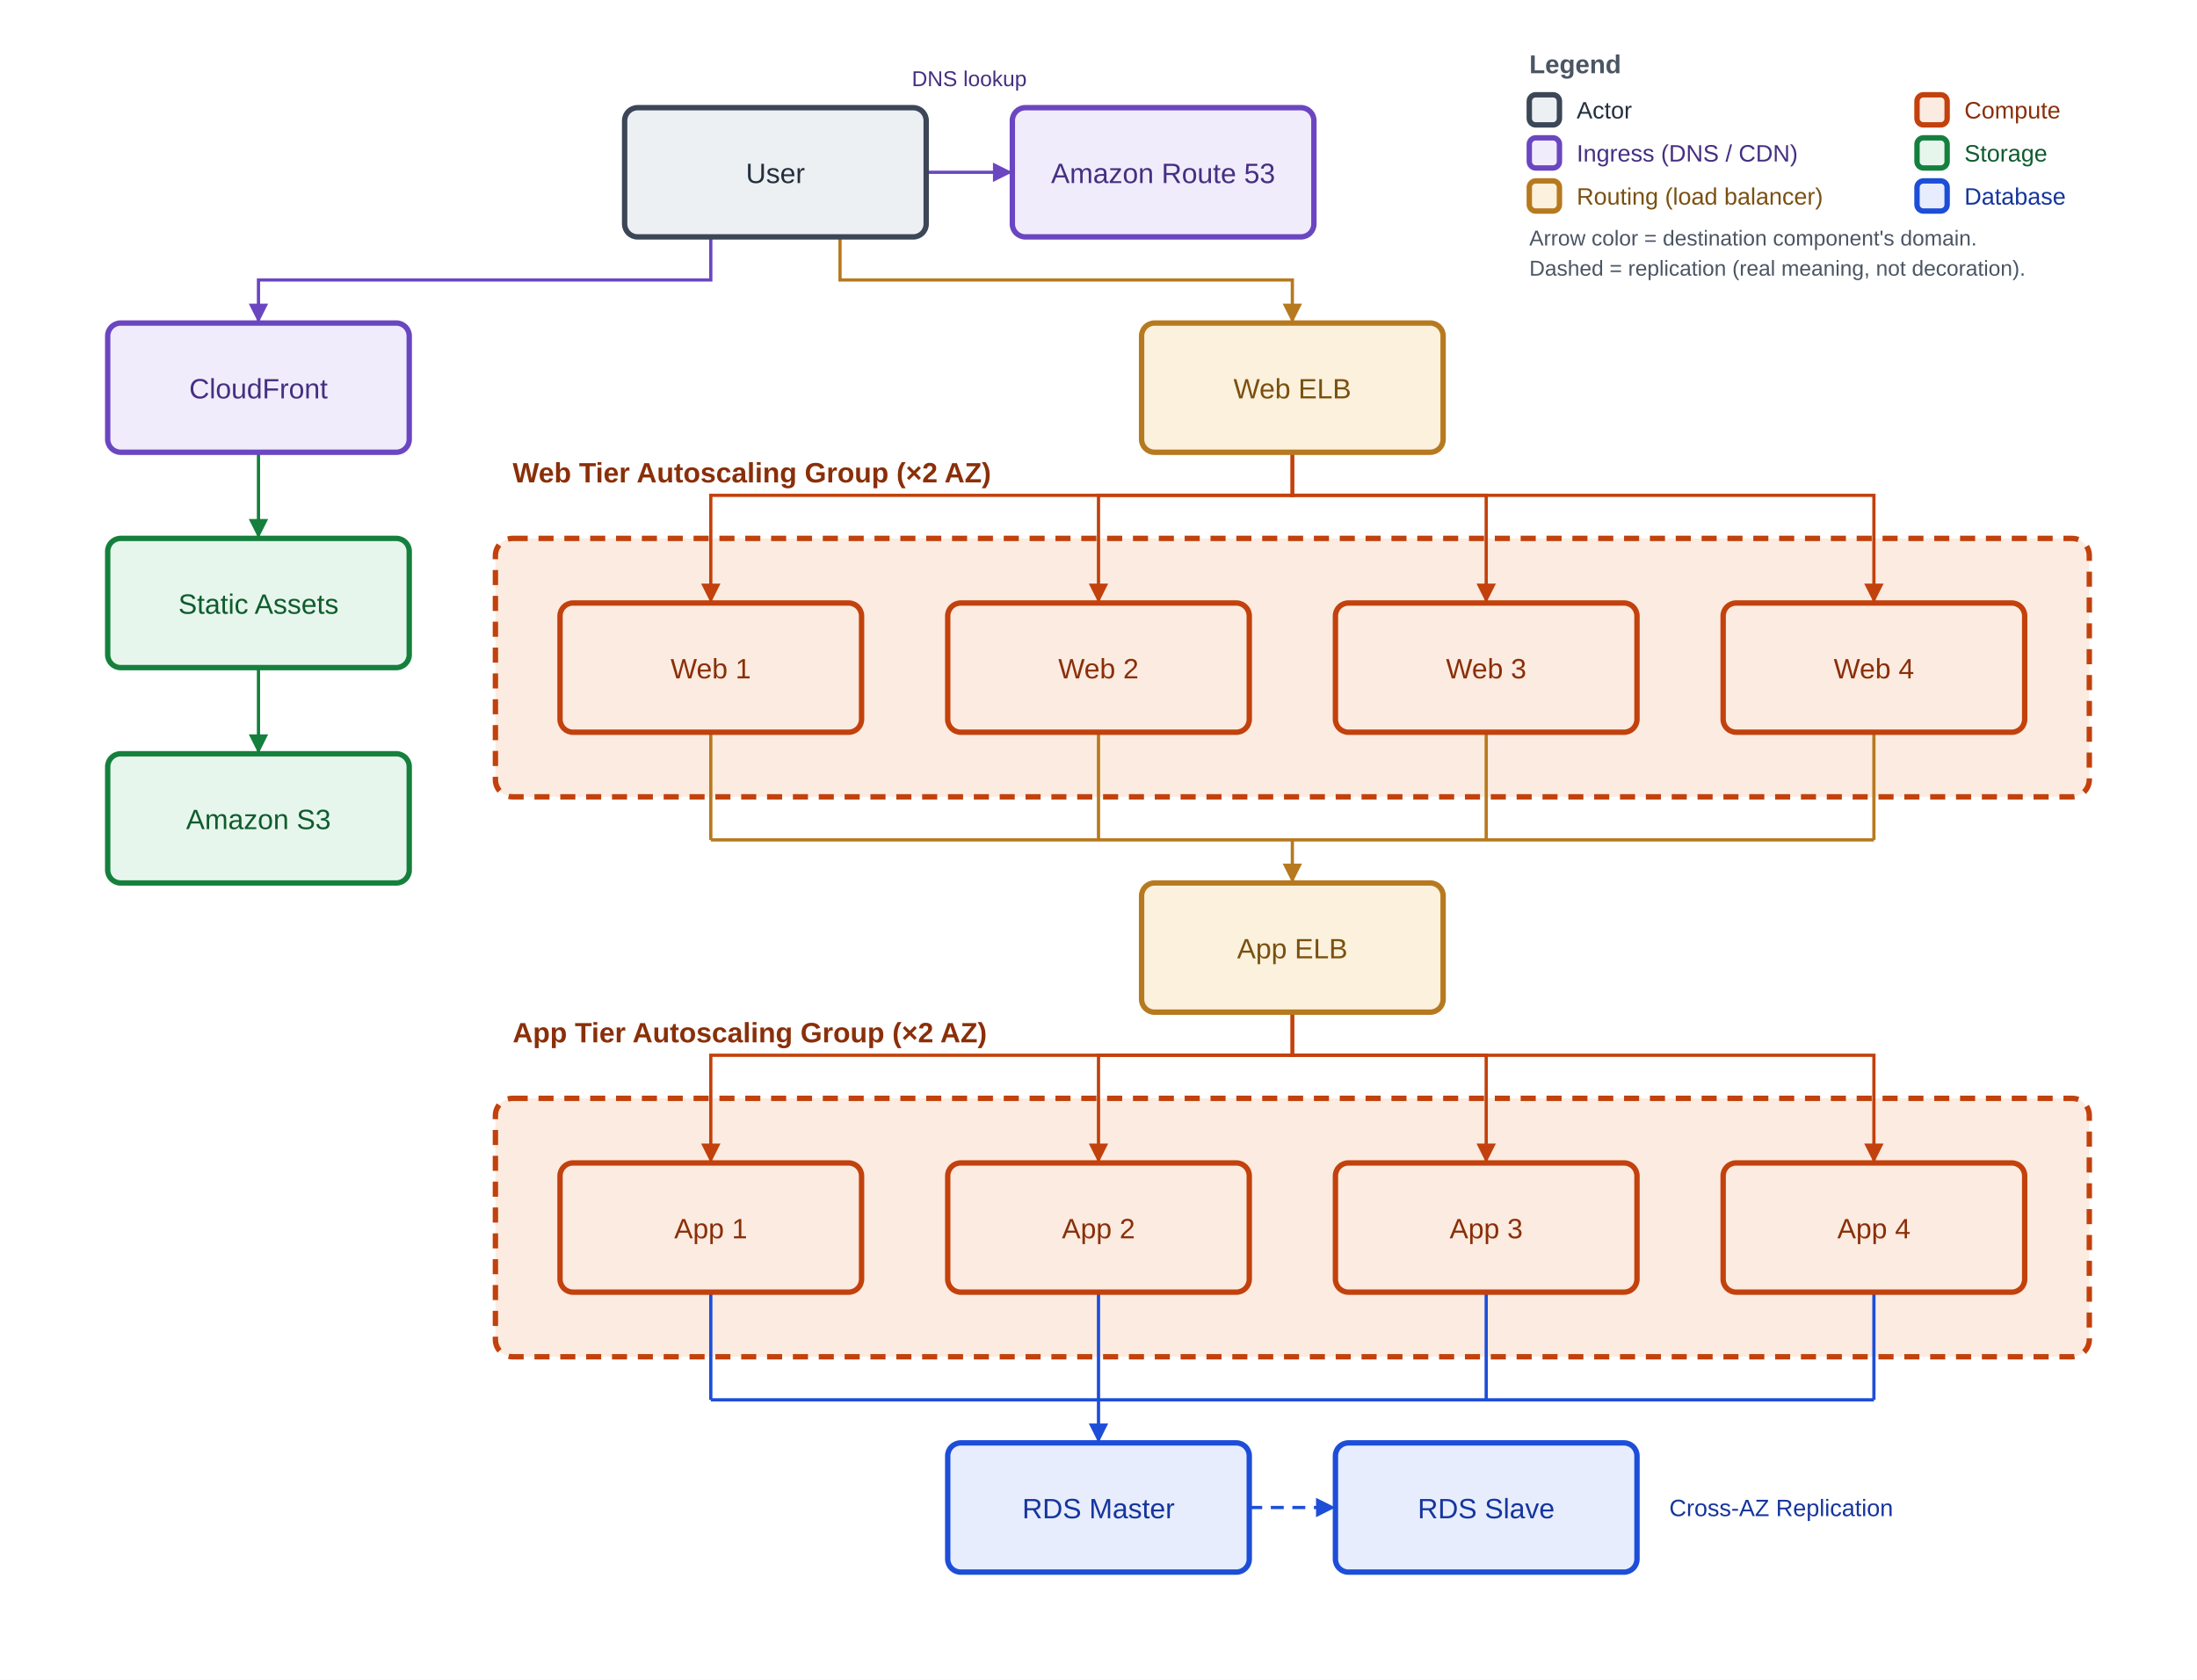
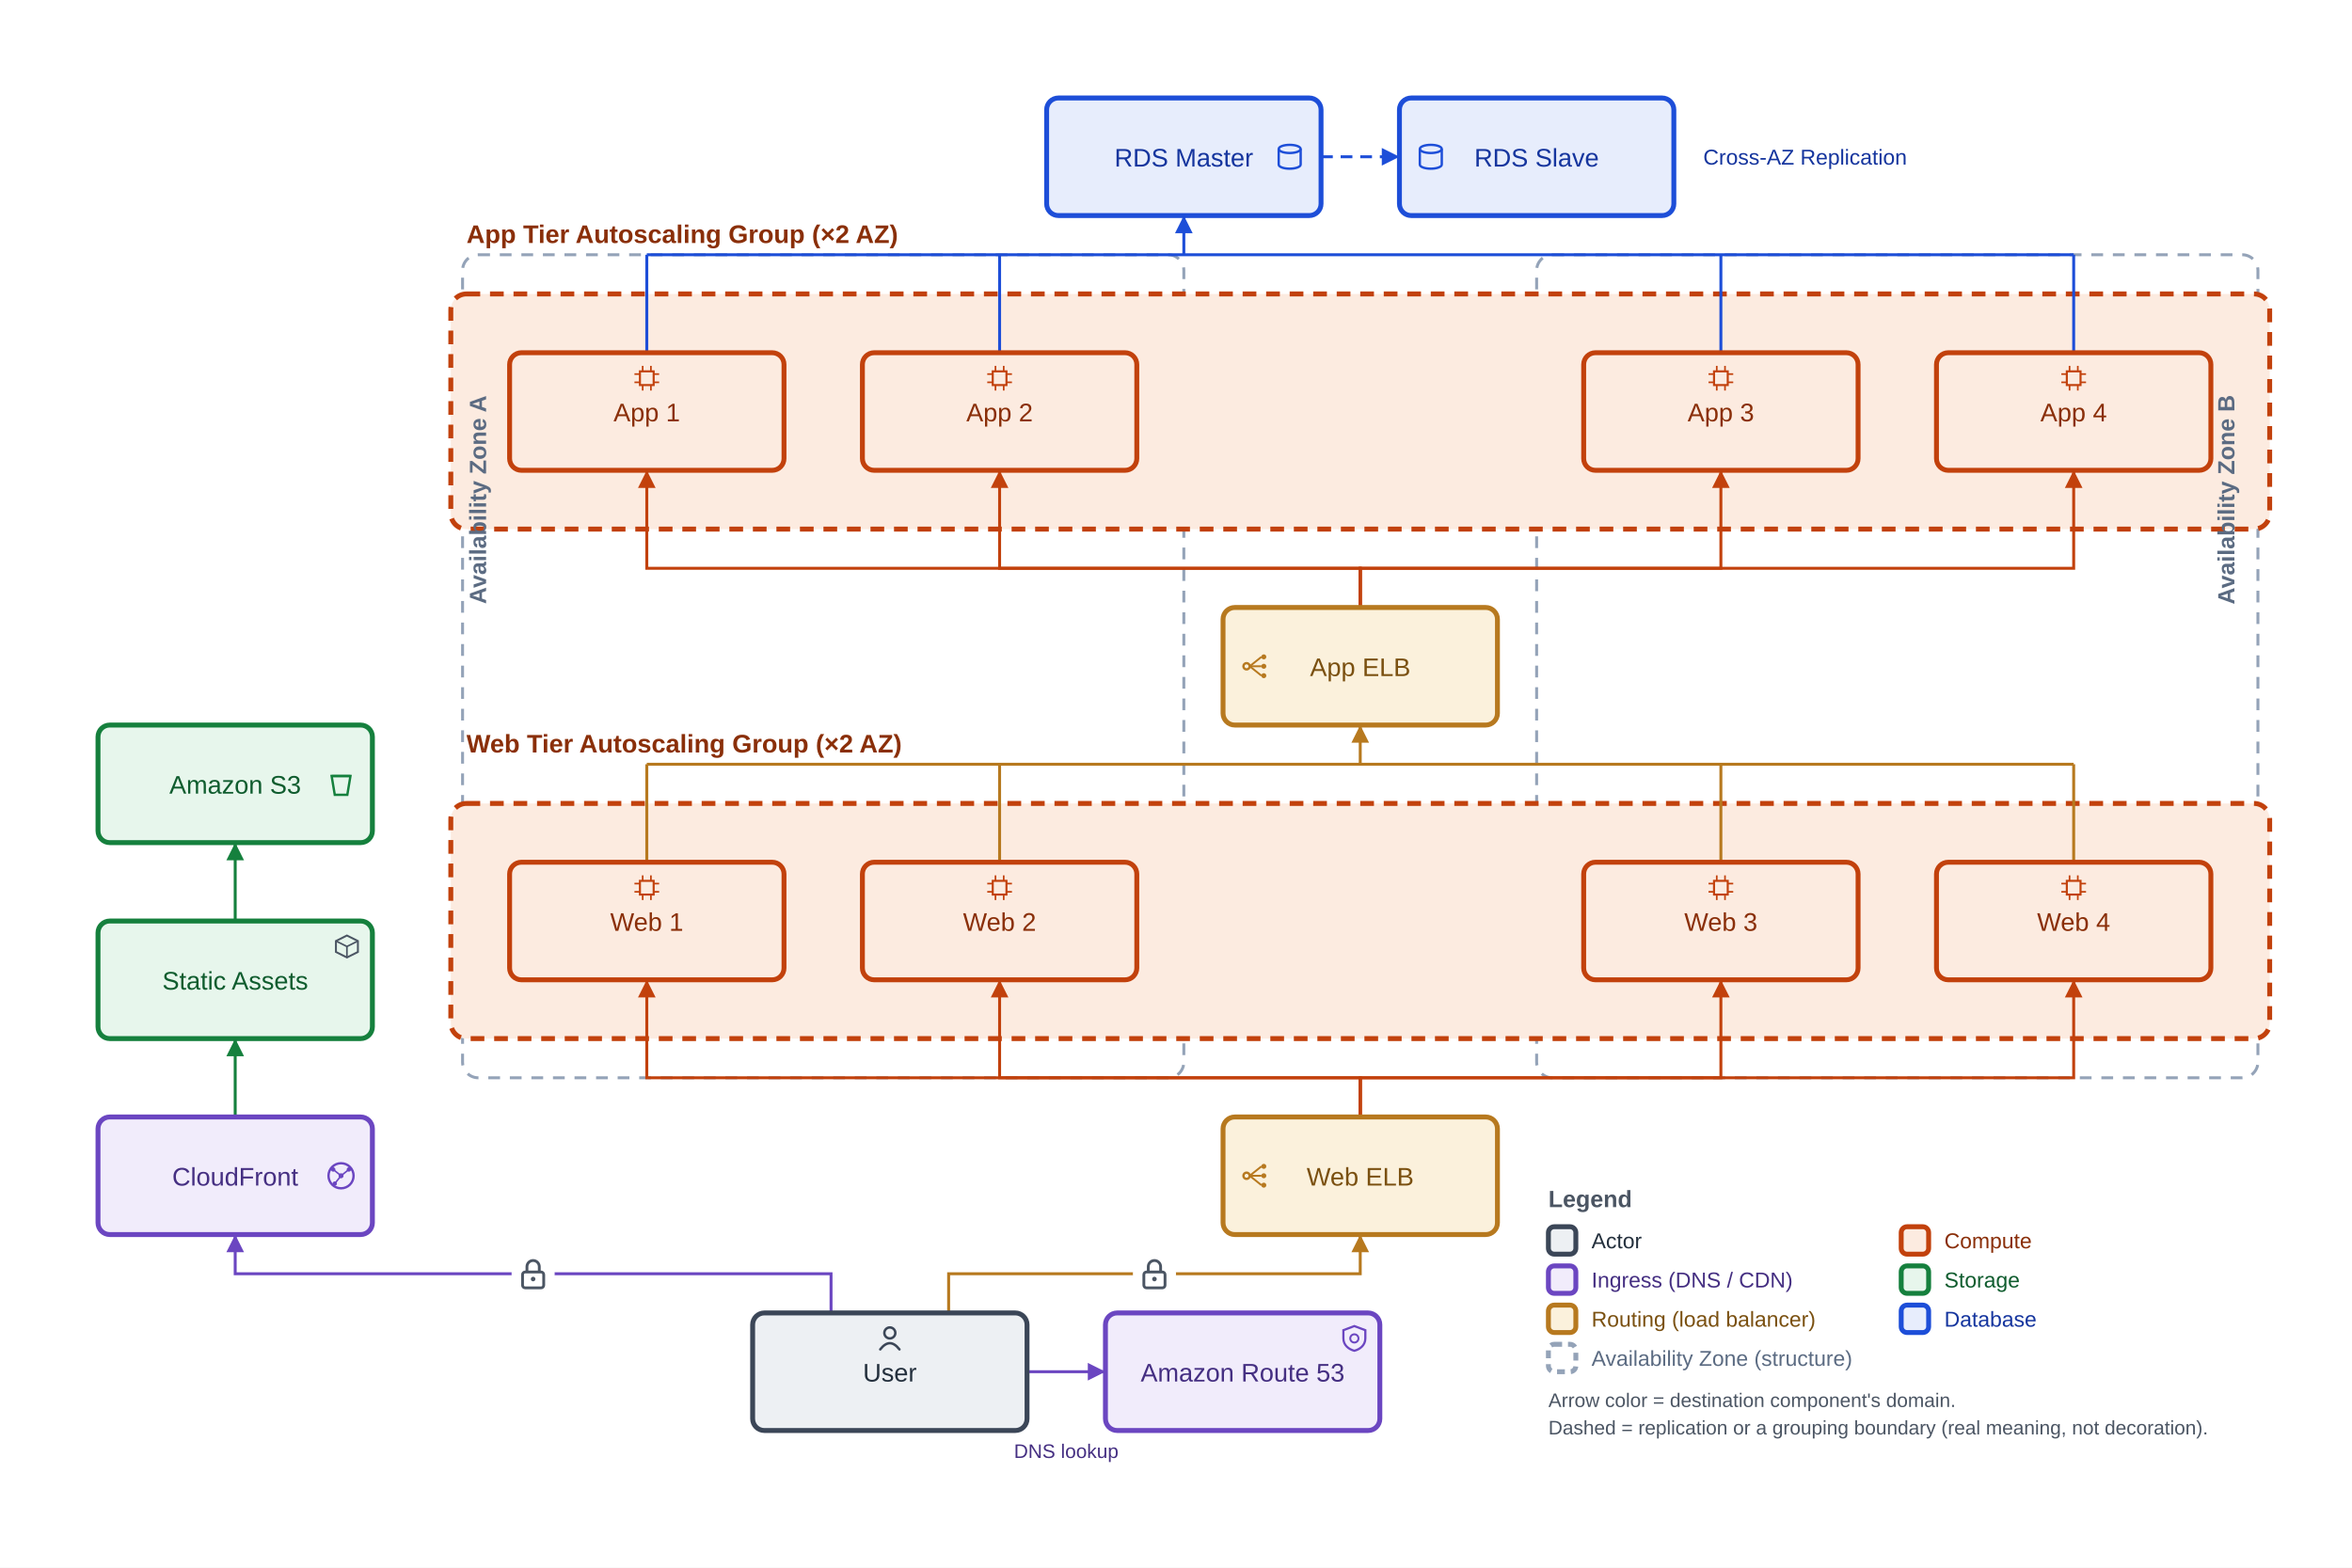
- <svg xmlns="http://www.w3.org/2000/svg" viewBox="-10 -10 1020 780" width="1020" height="780" font-family="Arial, Helvetica, sans-serif">
+ <svg xmlns="http://www.w3.org/2000/svg" viewBox="-10 -10 1200 800" width="1200" height="800" font-family="Arial, Helvetica, sans-serif">
  <defs>
    <marker id="arrow-actor" viewBox="0 0 10 10" refX="10" refY="5" markerWidth="9" markerHeight="9" markerUnits="userSpaceOnUse" orient="auto">
      <path d="M0,0 L10,5 L0,10 Z" fill="#3B4657" />
    </marker>
    <marker id="arrow-ingress" viewBox="0 0 10 10" refX="10" refY="5" markerWidth="9" markerHeight="9" markerUnits="userSpaceOnUse" orient="auto">
      <path d="M0,0 L10,5 L0,10 Z" fill="#6B46C1" />
    </marker>
    <marker id="arrow-routing" viewBox="0 0 10 10" refX="10" refY="5" markerWidth="9" markerHeight="9" markerUnits="userSpaceOnUse" orient="auto">
      <path d="M0,0 L10,5 L0,10 Z" fill="#B7791F" />
    </marker>
    <marker id="arrow-compute" viewBox="0 0 10 10" refX="10" refY="5" markerWidth="9" markerHeight="9" markerUnits="userSpaceOnUse" orient="auto">
      <path d="M0,0 L10,5 L0,10 Z" fill="#C2410C" />
    </marker>
    <marker id="arrow-storage" viewBox="0 0 10 10" refX="10" refY="5" markerWidth="9" markerHeight="9" markerUnits="userSpaceOnUse" orient="auto">
      <path d="M0,0 L10,5 L0,10 Z" fill="#15803D" />
    </marker>
    <marker id="arrow-database" viewBox="0 0 10 10" refX="10" refY="5" markerWidth="9" markerHeight="9" markerUnits="userSpaceOnUse" orient="auto">
      <path d="M0,0 L10,5 L0,10 Z" fill="#1D4ED8" />
    </marker>
+     <symbol id="icon-actor-user" viewBox="0 0 20 20">
+       <circle cx="10" cy="6" r="4" fill="none" stroke="#3B4657" stroke-width="1.8" />
+       <path d="M3 18 Q10 9 17 18" fill="none" stroke="#3B4657" stroke-width="1.8" stroke-linecap="round" />
+     </symbol>
+     <symbol id="icon-aws-route53" viewBox="0 0 20 20">
+       <path d="M10 1 L18 4 V10 C18 15 14 18 10 19 C6 18 2 15 2 10 V4 Z" fill="none" stroke="#6B46C1" stroke-width="1.6" />
+       <circle cx="10" cy="10" r="3" fill="none" stroke="#6B46C1" stroke-width="1.4" />
+     </symbol>
+     <symbol id="icon-aws-cloudfront" viewBox="0 0 20 20">
+       <circle cx="10" cy="10" r="8" fill="none" stroke="#6B46C1" stroke-width="1.5" />
+       <circle cx="10" cy="10" r="1.6" fill="#6B46C1" />
+       <circle cx="5" cy="6" r="1.4" fill="#6B46C1" />
+       <circle cx="15" cy="6" r="1.4" fill="#6B46C1" />
+       <circle cx="6" cy="15" r="1.4" fill="#6B46C1" />
+       <line x1="10" y1="10" x2="5" y2="6" stroke="#6B46C1" stroke-width="1" />
+       <line x1="10" y1="10" x2="15" y2="6" stroke="#6B46C1" stroke-width="1" />
+       <line x1="10" y1="10" x2="6" y2="15" stroke="#6B46C1" stroke-width="1" />
+     </symbol>
+     <symbol id="icon-aws-elb" viewBox="0 0 20 20">
+       <circle cx="5" cy="10" r="2" fill="none" stroke="#B7791F" stroke-width="1.5" />
+       <circle cx="16" cy="4" r="1.6" fill="#B7791F" />
+       <circle cx="16" cy="10" r="1.6" fill="#B7791F" />
+       <circle cx="16" cy="16" r="1.6" fill="#B7791F" />
+       <line x1="7" y1="10" x2="14.5" y2="4" stroke="#B7791F" stroke-width="1.2" />
+       <line x1="7" y1="10" x2="14.5" y2="10" stroke="#B7791F" stroke-width="1.2" />
+       <line x1="7" y1="10" x2="14.5" y2="16" stroke="#B7791F" stroke-width="1.2" />
+     </symbol>
+     <symbol id="icon-aws-ec2-instance" viewBox="0 0 20 20">
+       <rect x="5" y="5" width="10" height="10" fill="none" stroke="#C2410C" stroke-width="1.5" />
+       <line x1="7" y1="1" x2="7" y2="5" stroke="#C2410C" stroke-width="1.2" />
+       <line x1="13" y1="1" x2="13" y2="5" stroke="#C2410C" stroke-width="1.2" />
+       <line x1="7" y1="15" x2="7" y2="19" stroke="#C2410C" stroke-width="1.2" />
+       <line x1="13" y1="15" x2="13" y2="19" stroke="#C2410C" stroke-width="1.2" />
+       <line x1="1" y1="7" x2="5" y2="7" stroke="#C2410C" stroke-width="1.2" />
+       <line x1="1" y1="13" x2="5" y2="13" stroke="#C2410C" stroke-width="1.2" />
+       <line x1="15" y1="7" x2="19" y2="7" stroke="#C2410C" stroke-width="1.2" />
+       <line x1="15" y1="13" x2="19" y2="13" stroke="#C2410C" stroke-width="1.2" />
+     </symbol>
+     <symbol id="icon-aws-s3" viewBox="0 0 20 20">
+       <path d="M4 5 L16 5 L14 17 L6 17 Z" fill="none" stroke="#15803D" stroke-width="1.5" />
+       <line x1="4" y1="5" x2="16" y2="5" stroke="#15803D" stroke-width="1.5" />
+     </symbol>
+     <symbol id="icon-aws-static-assets" viewBox="0 0 20 20">
+       <polygon points="10,2 18,6 18,14 10,18 2,14 2,6" fill="none" stroke="#4B5563" stroke-width="1.4" />
+       <polyline points="2,6 10,10 18,6" fill="none" stroke="#4B5563" stroke-width="1.2" />
+       <line x1="10" y1="10" x2="10" y2="18" stroke="#4B5563" stroke-width="1.2" />
+     </symbol>
+     <symbol id="icon-aws-rds" viewBox="0 0 20 20">
+       <ellipse cx="10" cy="5" rx="7" ry="2.6" fill="none" stroke="#1D4ED8" stroke-width="1.5" />
+       <path d="M3 5 V15 A7 2.6 0 0 0 17 15 V5" fill="none" stroke="#1D4ED8" stroke-width="1.5" />
+     </symbol>
+     <symbol id="icon-security-ssl-padlock" viewBox="0 0 20 20">
+       <rect x="4" y="9" width="12" height="9" rx="1.5" fill="none" stroke="#4B5563" stroke-width="1.6" />
+       <path d="M6.5 9 V6 a3.5 3.5 0 0 1 7 0 V9" fill="none" stroke="#4B5563" stroke-width="1.6" />
+       <circle cx="10" cy="13" r="1.3" fill="#4B5563" />
+     </symbol>
  </defs>
-   <rect x="-10" y="-10" width="1020" height="780" fill="#FFFFFF" />
-   <rect x="220" y="240" width="740" height="120" rx="8" fill="#FCEBE0" stroke="#C2410C" stroke-width="2.5" stroke-dasharray="7 5" />
-   <text x="228" y="214" font-size="13" font-weight="600" fill="#8A2F09">Web Tier Autoscaling Group (×2 AZ)</text>
-   <rect x="220" y="500" width="740" height="120" rx="8" fill="#FCEBE0" stroke="#C2410C" stroke-width="2.5" stroke-dasharray="7 5" />
-   <text x="228" y="474" font-size="13" font-weight="600" fill="#8A2F09">App Tier Autoscaling Group (×2 AZ)</text>
+   <rect x="-10" y="-10" width="1200" height="800" fill="#FFFFFF" />
+   <rect x="226" y="120" width="368" height="420" rx="8" fill="none" stroke="#94A3B8" stroke-width="1.5" stroke-dasharray="6 5" />
+   <rect x="774" y="120" width="368" height="420" rx="8" fill="none" stroke="#94A3B8" stroke-width="1.5" stroke-dasharray="6 5" />
+   <rect x="220" y="140" width="928" height="120" rx="8" fill="#FCEBE0" stroke="#C2410C" stroke-width="2.5" stroke-dasharray="7 5" />
+   <text x="228" y="114" font-size="13" font-weight="600" fill="#8A2F09">App Tier Autoscaling Group (×2 AZ)</text>
+   <rect x="220" y="400" width="928" height="120" rx="8" fill="#FCEBE0" stroke="#C2410C" stroke-width="2.5" stroke-dasharray="7 5" />
+   <text x="228" y="374" font-size="13" font-weight="600" fill="#8A2F09">Web Tier Autoscaling Group (×2 AZ)</text>
  <g fill="none" stroke-width="1.5">
-     <polyline points="420,70 460,70" stroke="#6B46C1" marker-end="url(#arrow-ingress)" />
-     <polyline points="320,100 320,120 110,120 110,140" stroke="#6B46C1" marker-end="url(#arrow-ingress)" />
-     <polyline points="380,100 380,120 590,120 590,140" stroke="#B7791F" marker-end="url(#arrow-routing)" />
-     <polyline points="110,200 110,240" stroke="#15803D" marker-end="url(#arrow-storage)" />
-     <polyline points="110,300 110,340" stroke="#15803D" marker-end="url(#arrow-storage)" />
-     <polyline points="590,200 590,220 320,220 320,270" stroke="#C2410C" marker-end="url(#arrow-compute)" />
-     <polyline points="590,200 590,220 500,220 500,270" stroke="#C2410C" marker-end="url(#arrow-compute)" />
-     <polyline points="590,200 590,220 680,220 680,270" stroke="#C2410C" marker-end="url(#arrow-compute)" />
-     <polyline points="590,200 590,220 860,220 860,270" stroke="#C2410C" marker-end="url(#arrow-compute)" />
-     <polyline points="320,330 320,380" stroke="#B7791F" />
-     <polyline points="500,330 500,380" stroke="#B7791F" />
-     <polyline points="680,330 680,380" stroke="#B7791F" />
-     <polyline points="860,330 860,380" stroke="#B7791F" />
-     <polyline points="860,380 320,380" stroke="#B7791F" />
-     <polyline points="590,380 590,400" stroke="#B7791F" marker-end="url(#arrow-routing)" />
-     <polyline points="590,460 590,480 320,480 320,530" stroke="#C2410C" marker-end="url(#arrow-compute)" />
-     <polyline points="590,460 590,480 500,480 500,530" stroke="#C2410C" marker-end="url(#arrow-compute)" />
-     <polyline points="590,460 590,480 680,480 680,530" stroke="#C2410C" marker-end="url(#arrow-compute)" />
-     <polyline points="590,460 590,480 860,480 860,530" stroke="#C2410C" marker-end="url(#arrow-compute)" />
-     <polyline points="320,590 320,640" stroke="#1D4ED8" />
-     <polyline points="500,590 500,640" stroke="#1D4ED8" />
-     <polyline points="680,590 680,640" stroke="#1D4ED8" />
-     <polyline points="860,590 860,640" stroke="#1D4ED8" />
-     <polyline points="860,640 320,640" stroke="#1D4ED8" />
-     <polyline points="500,640 500,660" stroke="#1D4ED8" marker-end="url(#arrow-database)" />
-     <polyline points="570,690 610,690" stroke="#1D4ED8" stroke-dasharray="6 4" marker-end="url(#arrow-database)" />
+     <polyline points="514,690 554,690" stroke="#6B46C1" marker-end="url(#arrow-ingress)" />
+     <polyline points="414,660 414,640 110,640 110,620" stroke="#6B46C1" marker-end="url(#arrow-ingress)" />
+     <polyline points="474,660 474,640 684,640 684,620" stroke="#B7791F" marker-end="url(#arrow-routing)" />
+     <polyline points="110,560 110,520" stroke="#15803D" marker-end="url(#arrow-storage)" />
+     <polyline points="110,460 110,420" stroke="#15803D" marker-end="url(#arrow-storage)" />
+     <polyline points="684,560 684,540 320,540 320,490" stroke="#C2410C" marker-end="url(#arrow-compute)" />
+     <polyline points="684,560 684,540 500,540 500,490" stroke="#C2410C" marker-end="url(#arrow-compute)" />
+     <polyline points="684,560 684,540 868,540 868,490" stroke="#C2410C" marker-end="url(#arrow-compute)" />
+     <polyline points="684,560 684,540 1048,540 1048,490" stroke="#C2410C" marker-end="url(#arrow-compute)" />
+     <polyline points="320,430 320,380" stroke="#B7791F" />
+     <polyline points="500,430 500,380" stroke="#B7791F" />
+     <polyline points="868,430 868,380" stroke="#B7791F" />
+     <polyline points="1048,430 1048,380" stroke="#B7791F" />
+     <polyline points="1048,380 320,380" stroke="#B7791F" />
+     <polyline points="684,380 684,360" stroke="#B7791F" marker-end="url(#arrow-routing)" />
+     <polyline points="684,300 684,280 320,280 320,230" stroke="#C2410C" marker-end="url(#arrow-compute)" />
+     <polyline points="684,300 684,280 500,280 500,230" stroke="#C2410C" marker-end="url(#arrow-compute)" />
+     <polyline points="684,300 684,280 868,280 868,230" stroke="#C2410C" marker-end="url(#arrow-compute)" />
+     <polyline points="684,300 684,280 1048,280 1048,230" stroke="#C2410C" marker-end="url(#arrow-compute)" />
+     <polyline points="320,170 320,120" stroke="#1D4ED8" />
+     <polyline points="500,170 500,120" stroke="#1D4ED8" />
+     <polyline points="868,170 868,120" stroke="#1D4ED8" />
+     <polyline points="1048,170 1048,120" stroke="#1D4ED8" />
+     <polyline points="1048,120 320,120" stroke="#1D4ED8" />
+     <polyline points="594,120 594,100" stroke="#1D4ED8" marker-end="url(#arrow-database)" />
+     <polyline points="664,70 704,70" stroke="#1D4ED8" stroke-dasharray="6 4" marker-end="url(#arrow-database)" />
  </g>
-   <text x="765" y="694" font-size="11" fill="#15359E">Cross-AZ Replication</text>
+   <circle cx="262" cy="640" r="11" fill="#FFFFFF" />
+   <use href="#icon-security-ssl-padlock" x="253" y="631" width="18" height="18" />
+   <circle cx="579" cy="640" r="11" fill="#FFFFFF" />
+   <use href="#icon-security-ssl-padlock" x="570" y="631" width="18" height="18" />
+   <text x="859" y="74" font-size="11" fill="#15359E">Cross-AZ Replication</text>
  <g font-size="13" text-anchor="middle">
-     <rect x="280" y="40" width="140" height="60" rx="6" fill="#EDF0F3" stroke="#3B4657" stroke-width="2.5" />
-     <text x="350" y="75" fill="#24303D">User</text>
-     <rect x="460" y="40" width="140" height="60" rx="6" fill="#F1ECFB" stroke="#6B46C1" stroke-width="2.5" />
-     <text x="530" y="75" fill="#452F82">Amazon Route 53</text>
-     <rect x="40" y="140" width="140" height="60" rx="6" fill="#F1ECFB" stroke="#6B46C1" stroke-width="2.5" />
-     <text x="110" y="175" fill="#452F82">CloudFront</text>
-     <rect x="520" y="140" width="140" height="60" rx="6" fill="#FBF1DC" stroke="#B7791F" stroke-width="2.5" />
-     <text x="590" y="175" fill="#7A5010">Web ELB</text>
-     <rect x="520" y="400" width="140" height="60" rx="6" fill="#FBF1DC" stroke="#B7791F" stroke-width="2.5" />
-     <text x="590" y="435" fill="#7A5010">App ELB</text>
-     <rect x="40" y="240" width="140" height="60" rx="6" fill="#E7F6EC" stroke="#15803D" stroke-width="2.5" />
-     <text x="110" y="275" fill="#0F5C2E">Static Assets</text>
-     <rect x="40" y="340" width="140" height="60" rx="6" fill="#E7F6EC" stroke="#15803D" stroke-width="2.5" />
-     <text x="110" y="375" fill="#0F5C2E">Amazon S3</text>
-     <rect x="250" y="270" width="140" height="60" rx="6" fill="#FCEBE0" stroke="#C2410C" stroke-width="2.5" />
-     <text x="320" y="305" fill="#8A2F09">Web 1</text>
-     <rect x="430" y="270" width="140" height="60" rx="6" fill="#FCEBE0" stroke="#C2410C" stroke-width="2.5" />
-     <text x="500" y="305" fill="#8A2F09">Web 2</text>
-     <rect x="610" y="270" width="140" height="60" rx="6" fill="#FCEBE0" stroke="#C2410C" stroke-width="2.5" />
-     <text x="680" y="305" fill="#8A2F09">Web 3</text>
-     <rect x="790" y="270" width="140" height="60" rx="6" fill="#FCEBE0" stroke="#C2410C" stroke-width="2.5" />
-     <text x="860" y="305" fill="#8A2F09">Web 4</text>
-     <rect x="250" y="530" width="140" height="60" rx="6" fill="#FCEBE0" stroke="#C2410C" stroke-width="2.5" />
-     <text x="320" y="565" fill="#8A2F09">App 1</text>
-     <rect x="430" y="530" width="140" height="60" rx="6" fill="#FCEBE0" stroke="#C2410C" stroke-width="2.5" />
-     <text x="500" y="565" fill="#8A2F09">App 2</text>
-     <rect x="610" y="530" width="140" height="60" rx="6" fill="#FCEBE0" stroke="#C2410C" stroke-width="2.5" />
-     <text x="680" y="565" fill="#8A2F09">App 3</text>
-     <rect x="790" y="530" width="140" height="60" rx="6" fill="#FCEBE0" stroke="#C2410C" stroke-width="2.5" />
-     <text x="860" y="565" fill="#8A2F09">App 4</text>
-     <rect x="430" y="660" width="140" height="60" rx="6" fill="#E7EDFC" stroke="#1D4ED8" stroke-width="2.5" />
-     <text x="500" y="695" fill="#15359E">RDS Master</text>
-     <rect x="610" y="660" width="140" height="60" rx="6" fill="#E7EDFC" stroke="#1D4ED8" stroke-width="2.5" />
-     <text x="680" y="695" fill="#15359E">RDS Slave</text>
+     <rect x="524" y="40" width="140" height="60" rx="6" fill="#E7EDFC" stroke="#1D4ED8" stroke-width="2.5" />
+     <text x="594" y="75" fill="#15359E">RDS Master</text>
+     <use href="#icon-aws-rds" x="640" y="62" width="16" height="16" />
+     <rect x="704" y="40" width="140" height="60" rx="6" fill="#E7EDFC" stroke="#1D4ED8" stroke-width="2.5" />
+     <text x="774" y="75" fill="#15359E">RDS Slave</text>
+     <use href="#icon-aws-rds" x="712" y="62" width="16" height="16" />
+     <rect x="250" y="170" width="140" height="60" rx="6" fill="#FCEBE0" stroke="#C2410C" stroke-width="2.5" />
+     <text x="320" y="205" fill="#8A2F09">App 1</text>
+     <use href="#icon-aws-ec2-instance" x="313" y="176" width="14" height="14" />
+     <rect x="430" y="170" width="140" height="60" rx="6" fill="#FCEBE0" stroke="#C2410C" stroke-width="2.5" />
+     <text x="500" y="205" fill="#8A2F09">App 2</text>
+     <use href="#icon-aws-ec2-instance" x="493" y="176" width="14" height="14" />
+     <rect x="798" y="170" width="140" height="60" rx="6" fill="#FCEBE0" stroke="#C2410C" stroke-width="2.5" />
+     <text x="868" y="205" fill="#8A2F09">App 3</text>
+     <use href="#icon-aws-ec2-instance" x="861" y="176" width="14" height="14" />
+     <rect x="978" y="170" width="140" height="60" rx="6" fill="#FCEBE0" stroke="#C2410C" stroke-width="2.5" />
+     <text x="1048" y="205" fill="#8A2F09">App 4</text>
+     <use href="#icon-aws-ec2-instance" x="1041" y="176" width="14" height="14" />
+     <rect x="614" y="300" width="140" height="60" rx="6" fill="#FBF1DC" stroke="#B7791F" stroke-width="2.5" />
+     <text x="684" y="335" fill="#7A5010">App ELB</text>
+     <use href="#icon-aws-elb" x="622" y="322" width="16" height="16" />
+     <rect x="40" y="360" width="140" height="60" rx="6" fill="#E7F6EC" stroke="#15803D" stroke-width="2.5" />
+     <text x="110" y="395" fill="#0F5C2E">Amazon S3</text>
+     <use href="#icon-aws-s3" x="156" y="382" width="16" height="16" />
+     <rect x="250" y="430" width="140" height="60" rx="6" fill="#FCEBE0" stroke="#C2410C" stroke-width="2.5" />
+     <text x="320" y="465" fill="#8A2F09">Web 1</text>
+     <use href="#icon-aws-ec2-instance" x="313" y="436" width="14" height="14" />
+     <rect x="430" y="430" width="140" height="60" rx="6" fill="#FCEBE0" stroke="#C2410C" stroke-width="2.5" />
+     <text x="500" y="465" fill="#8A2F09">Web 2</text>
+     <use href="#icon-aws-ec2-instance" x="493" y="436" width="14" height="14" />
+     <rect x="798" y="430" width="140" height="60" rx="6" fill="#FCEBE0" stroke="#C2410C" stroke-width="2.5" />
+     <text x="868" y="465" fill="#8A2F09">Web 3</text>
+     <use href="#icon-aws-ec2-instance" x="861" y="436" width="14" height="14" />
+     <rect x="978" y="430" width="140" height="60" rx="6" fill="#FCEBE0" stroke="#C2410C" stroke-width="2.5" />
+     <text x="1048" y="465" fill="#8A2F09">Web 4</text>
+     <use href="#icon-aws-ec2-instance" x="1041" y="436" width="14" height="14" />
+     <rect x="40" y="460" width="140" height="60" rx="6" fill="#E7F6EC" stroke="#15803D" stroke-width="2.5" />
+     <text x="110" y="495" fill="#0F5C2E">Static Assets</text>
+     <use href="#icon-aws-static-assets" x="160" y="466" width="14" height="14" />
+     <rect x="40" y="560" width="140" height="60" rx="6" fill="#F1ECFB" stroke="#6B46C1" stroke-width="2.5" />
+     <text x="110" y="595" fill="#452F82">CloudFront</text>
+     <use href="#icon-aws-cloudfront" x="156" y="582" width="16" height="16" />
+     <rect x="614" y="560" width="140" height="60" rx="6" fill="#FBF1DC" stroke="#B7791F" stroke-width="2.5" />
+     <text x="684" y="595" fill="#7A5010">Web ELB</text>
+     <use href="#icon-aws-elb" x="622" y="582" width="16" height="16" />
+     <rect x="374" y="660" width="140" height="60" rx="6" fill="#EDF0F3" stroke="#3B4657" stroke-width="2.5" />
+     <text x="444" y="695" fill="#24303D">User</text>
+     <use href="#icon-actor-user" x="437" y="666" width="14" height="14" />
+     <rect x="554" y="660" width="140" height="60" rx="6" fill="#F1ECFB" stroke="#6B46C1" stroke-width="2.5" />
+     <text x="624" y="695" fill="#452F82">Amazon Route 53</text>
+     <use href="#icon-aws-route53" x="674" y="666" width="14" height="14" />
  </g>
-   <text x="440" y="30" font-size="10" fill="#452F82" text-anchor="middle">DNS lookup</text>
+   <text x="534" y="734" font-size="10" fill="#452F82" text-anchor="middle">DNS lookup</text>
  <g font-size="11">
-     <text x="700" y="24" font-size="12" font-weight="600" fill="#4B5563">Legend</text>
-     <rect x="700" y="34" width="14" height="14" rx="3" fill="#EDF0F3" stroke="#3B4657" stroke-width="2.5" />
-     <text x="722" y="45" fill="#24303D">Actor</text>
-     <rect x="700" y="54" width="14" height="14" rx="3" fill="#F1ECFB" stroke="#6B46C1" stroke-width="2.5" />
-     <text x="722" y="65" fill="#452F82">Ingress (DNS / CDN)</text>
-     <rect x="700" y="74" width="14" height="14" rx="3" fill="#FBF1DC" stroke="#B7791F" stroke-width="2.5" />
-     <text x="722" y="85" fill="#7A5010">Routing (load balancer)</text>
-     <rect x="880" y="34" width="14" height="14" rx="3" fill="#FCEBE0" stroke="#C2410C" stroke-width="2.5" />
-     <text x="902" y="45" fill="#8A2F09">Compute</text>
-     <rect x="880" y="54" width="14" height="14" rx="3" fill="#E7F6EC" stroke="#15803D" stroke-width="2.5" />
-     <text x="902" y="65" fill="#0F5C2E">Storage</text>
-     <rect x="880" y="74" width="14" height="14" rx="3" fill="#E7EDFC" stroke="#1D4ED8" stroke-width="2.5" />
-     <text x="902" y="85" fill="#15359E">Database</text>
-     <text x="700" y="104" font-size="10" fill="#4B5563">Arrow color = destination component's domain.</text>
-     <text x="700" y="118" font-size="10" fill="#4B5563">Dashed = replication (real meaning, not decoration).</text>
+     <text x="780" y="606" font-size="12" font-weight="600" fill="#4B5563">Legend</text>
+     <rect x="780" y="616" width="14" height="14" rx="3" fill="#EDF0F3" stroke="#3B4657" stroke-width="2.5" />
+     <text x="802" y="627" fill="#24303D">Actor</text>
+     <rect x="780" y="636" width="14" height="14" rx="3" fill="#F1ECFB" stroke="#6B46C1" stroke-width="2.5" />
+     <text x="802" y="647" fill="#452F82">Ingress (DNS / CDN)</text>
+     <rect x="780" y="656" width="14" height="14" rx="3" fill="#FBF1DC" stroke="#B7791F" stroke-width="2.5" />
+     <text x="802" y="667" fill="#7A5010">Routing (load balancer)</text>
+     <rect x="960" y="616" width="14" height="14" rx="3" fill="#FCEBE0" stroke="#C2410C" stroke-width="2.5" />
+     <text x="982" y="627" fill="#8A2F09">Compute</text>
+     <rect x="960" y="636" width="14" height="14" rx="3" fill="#E7F6EC" stroke="#15803D" stroke-width="2.5" />
+     <text x="982" y="647" fill="#0F5C2E">Storage</text>
+     <rect x="960" y="656" width="14" height="14" rx="3" fill="#E7EDFC" stroke="#1D4ED8" stroke-width="2.5" />
+     <text x="982" y="667" fill="#15359E">Database</text>
+     <rect x="780" y="676" width="14" height="14" rx="3" fill="none" stroke="#94A3B8" stroke-width="2.5" stroke-dasharray="4 3" />
+     <text x="802" y="687" fill="#5B6B82">Availability Zone (structure)</text>
+     <text x="780" y="708" font-size="10" fill="#4B5563">Arrow color = destination component's domain.</text>
+     <text x="780" y="722" font-size="10" fill="#4B5563">Dashed = replication or a grouping boundary (real meaning, not decoration).</text>
  </g>
+   <text x="238" y="245" font-size="12" font-weight="600" fill="#5B6B82" text-anchor="middle" transform="rotate(-90 238 245)">Availability Zone A</text>
+   <text x="1130" y="245" font-size="12" font-weight="600" fill="#5B6B82" text-anchor="middle" transform="rotate(-90 1130 245)">Availability Zone B</text>
</svg>
